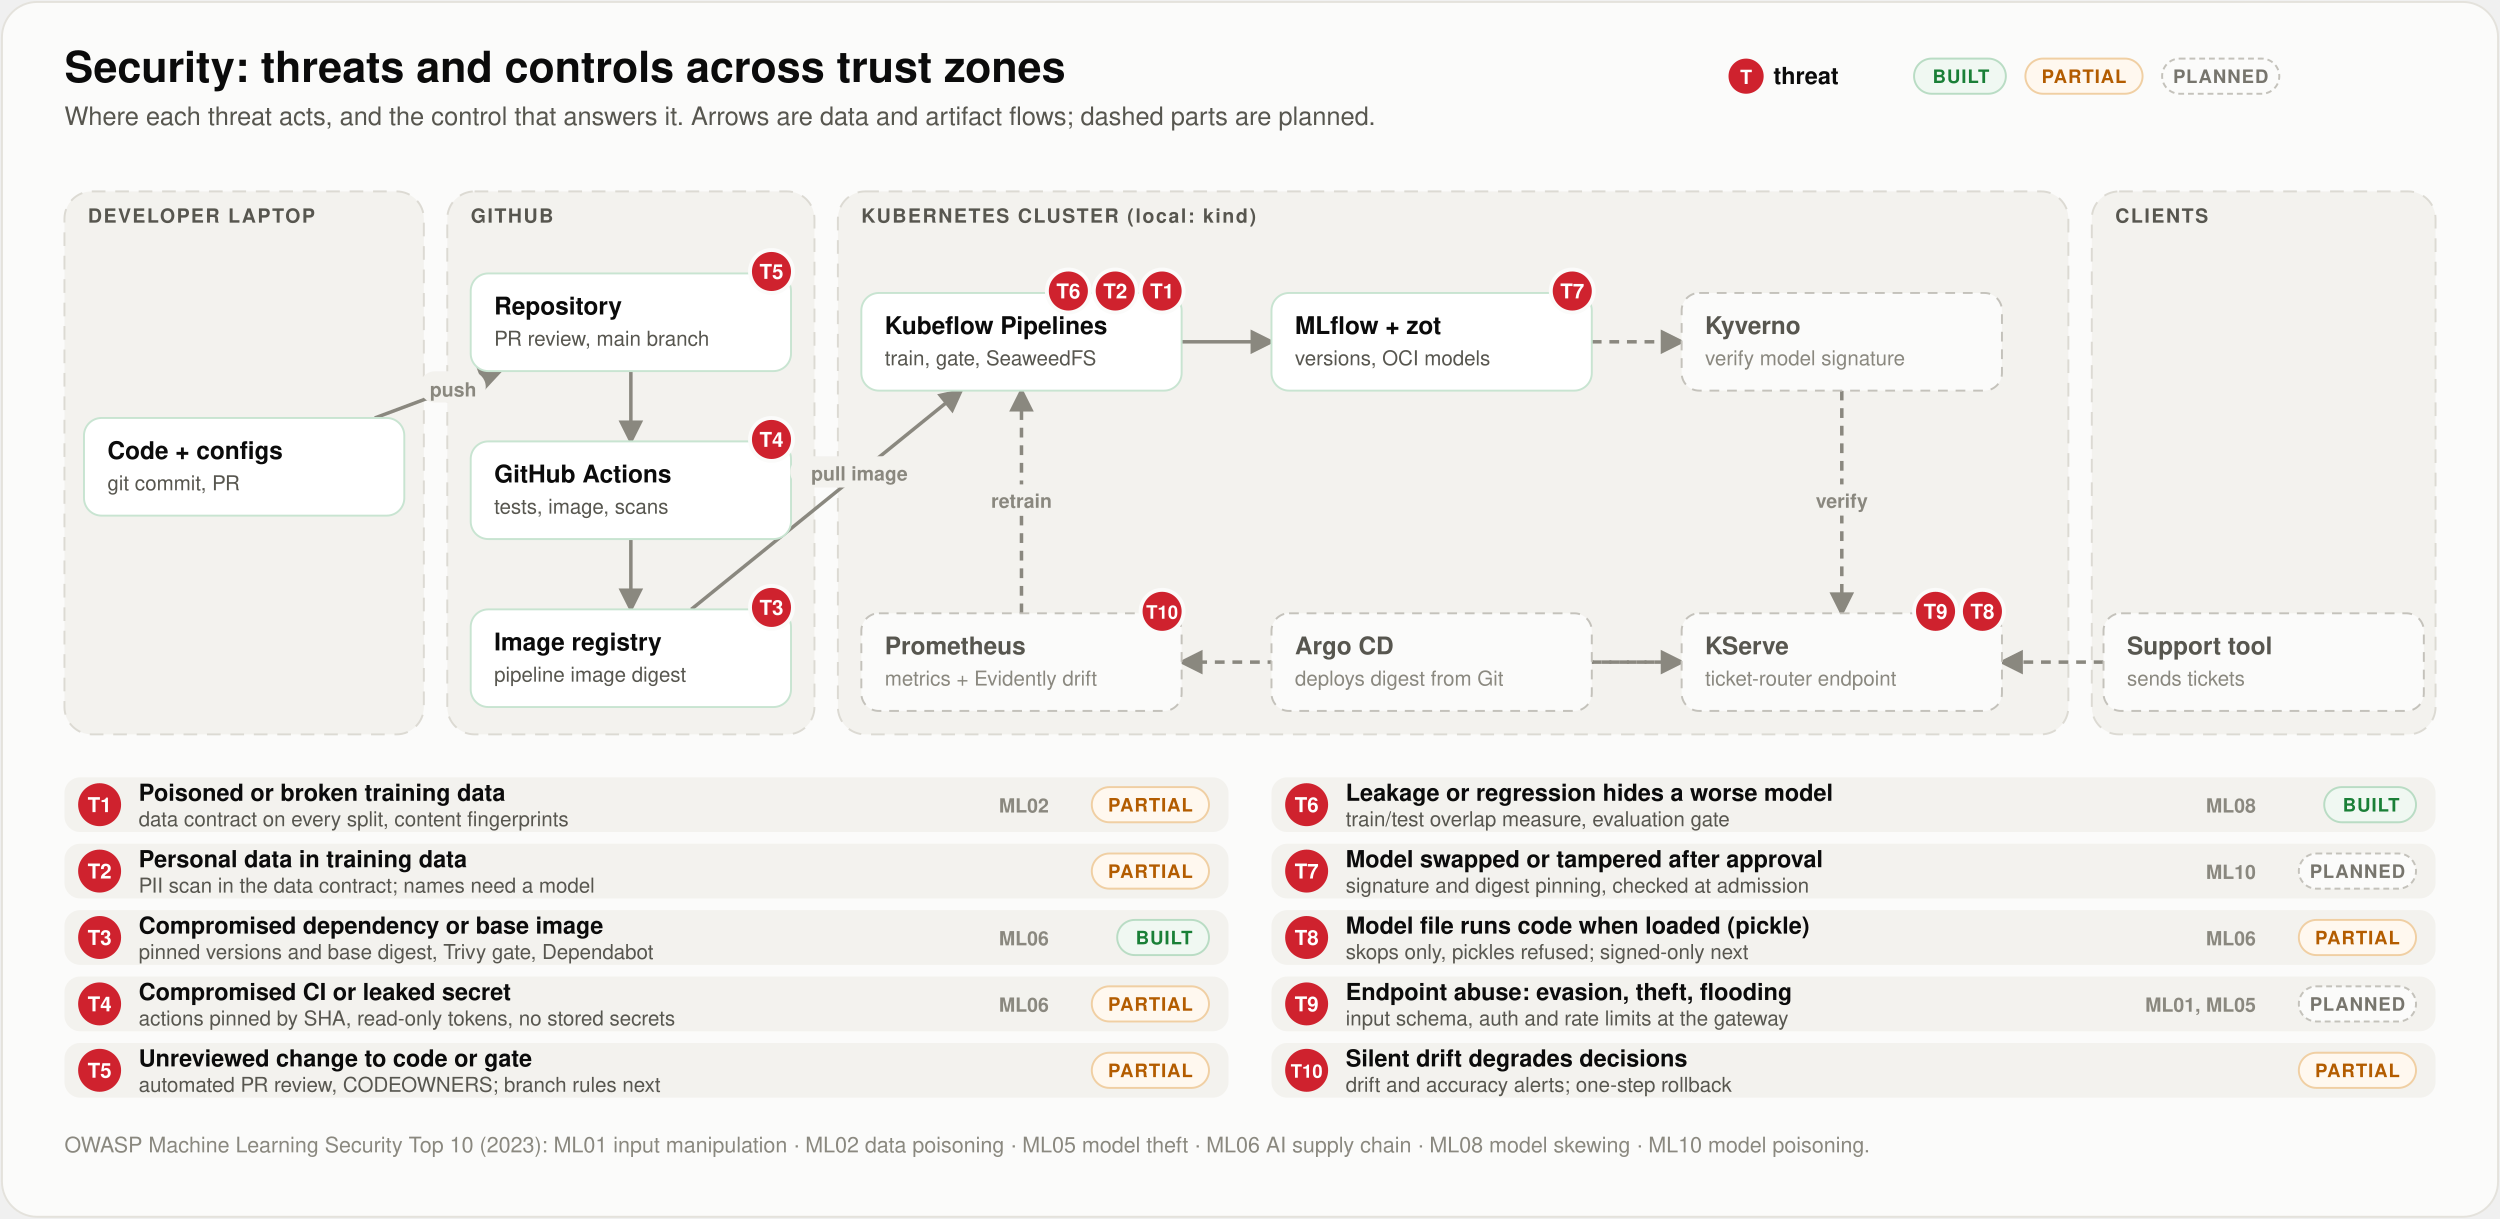
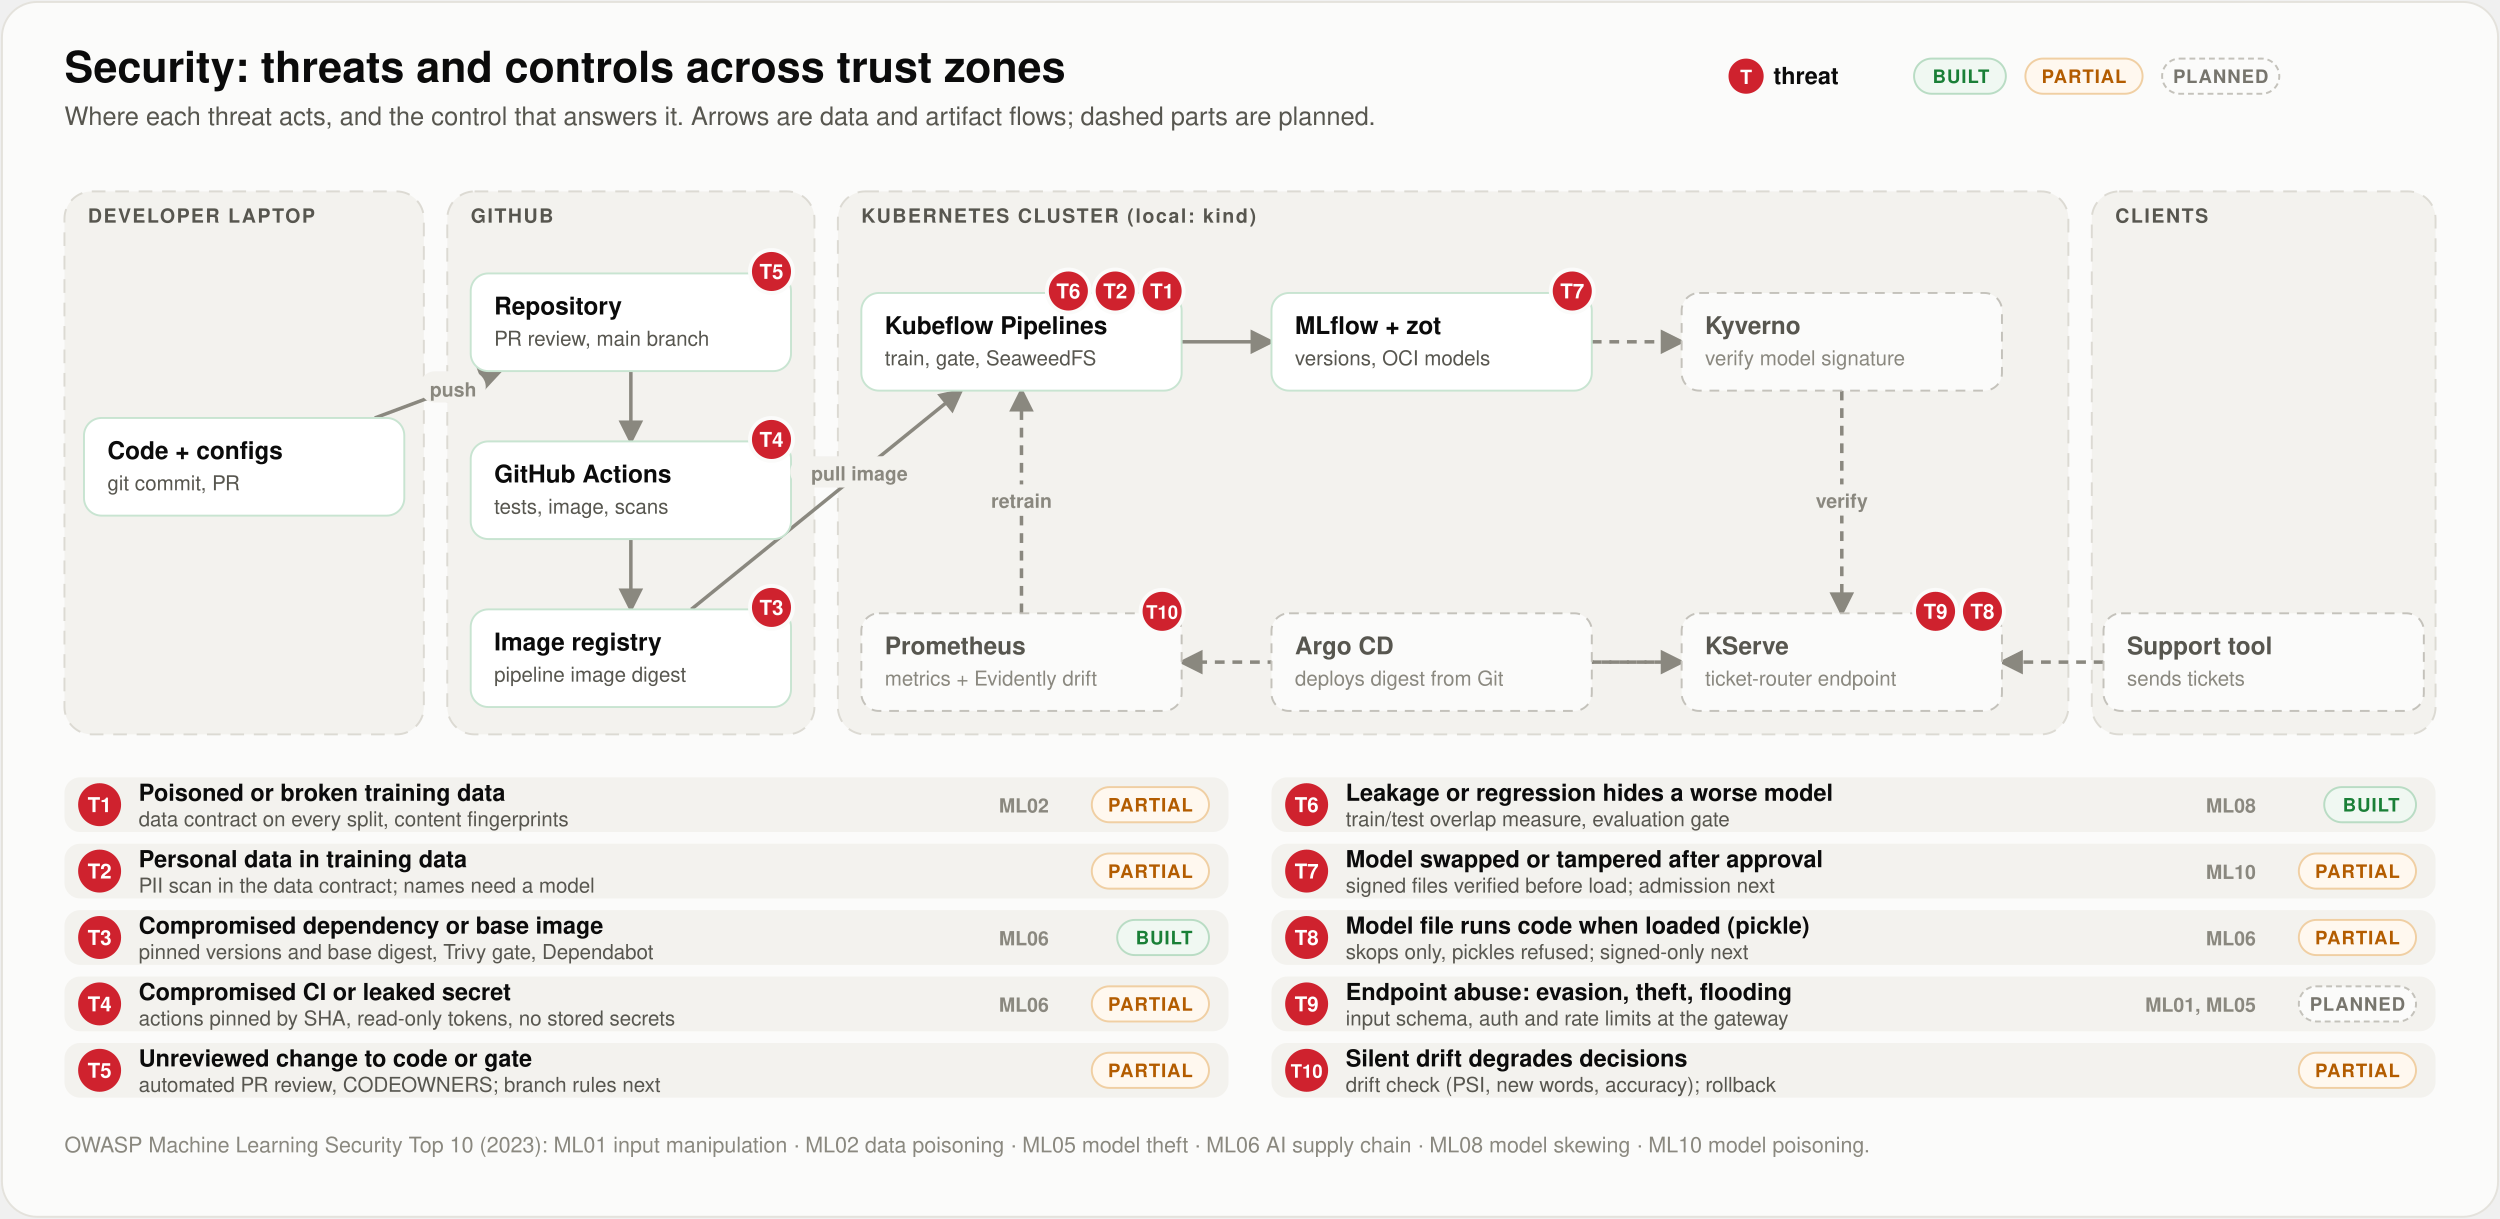
<svg xmlns="http://www.w3.org/2000/svg" width="1280" height="624" viewBox="0 0 1280 624" role="img" aria-labelledby="title desc" font-family="-apple-system, BlinkMacSystemFont, 'Segoe UI', Helvetica, Arial, sans-serif">
  <defs>
    <marker id="arrow" viewBox="0 0 10 10" refX="8.5" refY="5" markerWidth="7" markerHeight="7" orient="auto-start-reverse">
      <path d="M0 0 L10 5 L0 10 z" fill="#8a887f" />
    </marker>
  </defs>
  <rect x="1" y="1" width="1278" height="622" rx="18" fill="#fbfbfa" stroke="#e4e2dc" />
  <text x="33" y="42" font-size="22" font-weight="700" fill="#0b0b0b" text-anchor="start">Security: threats and controls across trust zones</text>
  <text x="33" y="64" font-size="13" font-weight="400" fill="#57564f" text-anchor="start">Where each threat acts, and the control that answers it. Arrows are data and artifact flows; dashed parts are planned.</text>
  <rect x="980" y="30" width="47" height="18" rx="9" fill="#f0f8f2" stroke="#b9dcc4" />
  <text x="1004" y="42.5" font-size="9.5" font-weight="700" fill="#1a7f37" text-anchor="middle" letter-spacing="0.5">BUILT</text>
  <rect x="1037" y="30" width="60" height="18" rx="9" fill="#fff8ef" stroke="#f0cfa3" />
  <text x="1067" y="42.5" font-size="9.5" font-weight="700" fill="#b35c00" text-anchor="middle" letter-spacing="0.5">PARTIAL</text>
  <rect x="1107" y="30" width="60" height="18" rx="9" fill="#fbfbfa" stroke="#c4c2bb" stroke-dasharray="3 2" />
  <text x="1137" y="42.5" font-size="9.5" font-weight="700" fill="#77756d" text-anchor="middle" letter-spacing="0.5">PLANNED</text>
  <circle cx="894" cy="39" r="9" fill="#cf222e" />
  <text x="894" y="43" font-size="10" font-weight="700" fill="#ffffff" text-anchor="middle">T</text>
  <text x="908" y="43" font-size="12" font-weight="600" fill="#0b0b0b" text-anchor="start">threat</text>
  <rect x="33" y="98" width="184" height="278" rx="14" fill="#f3f2ee" stroke="#dcdad3" stroke-dasharray="7 5" />
  <text x="45" y="114" font-size="10" font-weight="700" fill="#57564f" text-anchor="start" letter-spacing="0.8">DEVELOPER LAPTOP</text>
  <rect x="229" y="98" width="188" height="278" rx="14" fill="#f3f2ee" stroke="#dcdad3" stroke-dasharray="7 5" />
  <text x="241" y="114" font-size="10" font-weight="700" fill="#57564f" text-anchor="start" letter-spacing="0.8">GITHUB</text>
  <rect x="429" y="98" width="630" height="278" rx="14" fill="#f3f2ee" stroke="#dcdad3" stroke-dasharray="7 5" />
  <text x="441" y="114" font-size="10" font-weight="700" fill="#57564f" text-anchor="start" letter-spacing="0.8">KUBERNETES CLUSTER  (local: kind)</text>
  <rect x="1071" y="98" width="176" height="278" rx="14" fill="#f3f2ee" stroke="#dcdad3" stroke-dasharray="7 5" />
  <text x="1083" y="114" font-size="10" font-weight="700" fill="#57564f" text-anchor="start" letter-spacing="0.8">CLIENTS</text>
  <line x1="191.9" y1="214.0" x2="256.1" y2="190.0" stroke="#8a887f" stroke-width="1.8" marker-end="url(#arrow)" />
  <line x1="323.0" y1="190.0" x2="323.0" y2="226.0" stroke="#8a887f" stroke-width="1.8" marker-end="url(#arrow)" />
  <line x1="323.0" y1="276.0" x2="323.0" y2="312.0" stroke="#8a887f" stroke-width="1.8" marker-end="url(#arrow)" />
  <line x1="353.9" y1="312.0" x2="492.1" y2="200.0" stroke="#8a887f" stroke-width="1.8" marker-end="url(#arrow)" />
  <line x1="605.0" y1="175.0" x2="651.0" y2="175.0" stroke="#8a887f" stroke-width="1.8" marker-end="url(#arrow)" />
  <line x1="815.0" y1="175.0" x2="861.0" y2="175.0" stroke="#8a887f" stroke-width="1.8" stroke-dasharray="5 4" marker-end="url(#arrow)" />
  <line x1="815.0" y1="339.0" x2="861.0" y2="339.0" stroke="#8a887f" stroke-width="1.8" stroke-dasharray="5 4" marker-end="url(#arrow)" />
  <line x1="943.0" y1="200.0" x2="943.0" y2="314.0" stroke="#8a887f" stroke-width="1.8" stroke-dasharray="5 4" marker-end="url(#arrow)" />
  <line x1="1077.0" y1="339.0" x2="1025.0" y2="339.0" stroke="#8a887f" stroke-width="1.8" stroke-dasharray="5 4" marker-end="url(#arrow)" />
  <line x1="861.0" y1="339.0" x2="605.0" y2="339.0" stroke="#8a887f" stroke-width="1.8" stroke-dasharray="5 4" marker-end="url(#arrow)" />
  <line x1="523.0" y1="314.0" x2="523.0" y2="200.0" stroke="#8a887f" stroke-width="1.8" stroke-dasharray="5 4" marker-end="url(#arrow)" />
  <rect x="43" y="214" width="164" height="50" rx="9" fill="#ffffff" stroke="#c8e4d1" />
  <text x="55" y="235" font-size="12.5" font-weight="600" fill="#0b0b0b" text-anchor="start">Code + configs</text>
  <text x="55" y="251" font-size="10.5" font-weight="400" fill="#57564f" text-anchor="start">git commit, PR</text>
  <rect x="241" y="140" width="164" height="50" rx="9" fill="#ffffff" stroke="#c8e4d1" />
  <text x="253" y="161" font-size="12.5" font-weight="600" fill="#0b0b0b" text-anchor="start">Repository</text>
  <text x="253" y="177" font-size="10.5" font-weight="400" fill="#57564f" text-anchor="start">PR review, main branch</text>
  <rect x="241" y="226" width="164" height="50" rx="9" fill="#ffffff" stroke="#c8e4d1" />
  <text x="253" y="247" font-size="12.5" font-weight="600" fill="#0b0b0b" text-anchor="start">GitHub Actions</text>
  <text x="253" y="263" font-size="10.5" font-weight="400" fill="#57564f" text-anchor="start">tests, image, scans</text>
  <rect x="241" y="312" width="164" height="50" rx="9" fill="#ffffff" stroke="#c8e4d1" />
  <text x="253" y="333" font-size="12.5" font-weight="600" fill="#0b0b0b" text-anchor="start">Image registry</text>
  <text x="253" y="349" font-size="10.5" font-weight="400" fill="#57564f" text-anchor="start">pipeline image digest</text>
  <rect x="441" y="150" width="164" height="50" rx="9" fill="#ffffff" stroke="#c8e4d1" />
  <text x="453" y="171" font-size="12.5" font-weight="600" fill="#0b0b0b" text-anchor="start">Kubeflow Pipelines</text>
  <text x="453" y="187" font-size="10.5" font-weight="400" fill="#57564f" text-anchor="start">train, gate, SeaweedFS</text>
  <rect x="651" y="150" width="164" height="50" rx="9" fill="#ffffff" stroke="#c8e4d1" />
  <text x="663" y="171" font-size="12.5" font-weight="600" fill="#0b0b0b" text-anchor="start">MLflow + zot</text>
  <text x="663" y="187" font-size="10.5" font-weight="400" fill="#57564f" text-anchor="start">versions, OCI models</text>
  <rect x="861" y="150" width="164" height="50" rx="9" fill="#fbfbfa" stroke="#c4c2bb" stroke-dasharray="5 4" />
  <text x="873" y="171" font-size="12.5" font-weight="600" fill="#57564f" text-anchor="start">Kyverno</text>
  <text x="873" y="187" font-size="10.5" font-weight="400" fill="#8a887f" text-anchor="start">verify model signature</text>
  <rect x="441" y="314" width="164" height="50" rx="9" fill="#fbfbfa" stroke="#c4c2bb" stroke-dasharray="5 4" />
  <text x="453" y="335" font-size="12.5" font-weight="600" fill="#57564f" text-anchor="start">Prometheus</text>
  <text x="453" y="351" font-size="10.5" font-weight="400" fill="#8a887f" text-anchor="start">metrics + Evidently drift</text>
  <rect x="651" y="314" width="164" height="50" rx="9" fill="#fbfbfa" stroke="#c4c2bb" stroke-dasharray="5 4" />
  <text x="663" y="335" font-size="12.5" font-weight="600" fill="#57564f" text-anchor="start">Argo CD</text>
  <text x="663" y="351" font-size="10.5" font-weight="400" fill="#8a887f" text-anchor="start">deploys digest from Git</text>
  <rect x="861" y="314" width="164" height="50" rx="9" fill="#fbfbfa" stroke="#c4c2bb" stroke-dasharray="5 4" />
  <text x="873" y="335" font-size="12.5" font-weight="600" fill="#57564f" text-anchor="start">KServe</text>
  <text x="873" y="351" font-size="10.5" font-weight="400" fill="#8a887f" text-anchor="start">ticket-router endpoint</text>
  <rect x="1077" y="314" width="164" height="50" rx="9" fill="#fbfbfa" stroke="#c4c2bb" stroke-dasharray="5 4" />
  <text x="1089" y="335" font-size="12.5" font-weight="600" fill="#57564f" text-anchor="start">Support tool</text>
  <text x="1089" y="351" font-size="10.5" font-weight="400" fill="#8a887f" text-anchor="start">sends tickets</text>
  <rect x="214.7" y="190.1" width="34" height="16" rx="8" fill="#f3f2ee" />
  <text x="232" y="203" font-size="10" font-weight="600" fill="#8a887f" text-anchor="middle">push</text>
  <rect x="404.6" y="233.6" width="70" height="16" rx="8" fill="#f3f2ee" />
  <text x="440" y="246" font-size="10" font-weight="600" fill="#8a887f" text-anchor="middle">pull image</text>
  <rect x="920.0" y="248.0" width="46" height="16" rx="8" fill="#f3f2ee" />
  <text x="943" y="260" font-size="10" font-weight="600" fill="#8a887f" text-anchor="middle">verify</text>
  <rect x="497.0" y="248.0" width="52" height="16" rx="8" fill="#f3f2ee" />
  <text x="523" y="260" font-size="10" font-weight="600" fill="#8a887f" text-anchor="middle">retrain</text>
  <circle cx="595" cy="149" r="11" fill="#cf222e" stroke="#fbfbfa" stroke-width="2" />
  <text x="595" y="152.8" font-size="10.5" font-weight="700" fill="#ffffff" text-anchor="middle">T1</text>
  <circle cx="571" cy="149" r="11" fill="#cf222e" stroke="#fbfbfa" stroke-width="2" />
  <text x="571" y="152.8" font-size="10.5" font-weight="700" fill="#ffffff" text-anchor="middle">T2</text>
  <circle cx="395" cy="311" r="11" fill="#cf222e" stroke="#fbfbfa" stroke-width="2" />
  <text x="395" y="314.8" font-size="10.5" font-weight="700" fill="#ffffff" text-anchor="middle">T3</text>
  <circle cx="395" cy="225" r="11" fill="#cf222e" stroke="#fbfbfa" stroke-width="2" />
  <text x="395" y="228.8" font-size="10.5" font-weight="700" fill="#ffffff" text-anchor="middle">T4</text>
  <circle cx="395" cy="139" r="11" fill="#cf222e" stroke="#fbfbfa" stroke-width="2" />
  <text x="395" y="142.8" font-size="10.5" font-weight="700" fill="#ffffff" text-anchor="middle">T5</text>
  <circle cx="547" cy="149" r="11" fill="#cf222e" stroke="#fbfbfa" stroke-width="2" />
  <text x="547" y="152.8" font-size="10.5" font-weight="700" fill="#ffffff" text-anchor="middle">T6</text>
  <circle cx="805" cy="149" r="11" fill="#cf222e" stroke="#fbfbfa" stroke-width="2" />
  <text x="805" y="152.8" font-size="10.5" font-weight="700" fill="#ffffff" text-anchor="middle">T7</text>
  <circle cx="1015" cy="313" r="11" fill="#cf222e" stroke="#fbfbfa" stroke-width="2" />
  <text x="1015" y="316.8" font-size="10.5" font-weight="700" fill="#ffffff" text-anchor="middle">T8</text>
  <circle cx="991" cy="313" r="11" fill="#cf222e" stroke="#fbfbfa" stroke-width="2" />
  <text x="991" y="316.8" font-size="10.5" font-weight="700" fill="#ffffff" text-anchor="middle">T9</text>
  <circle cx="595" cy="313" r="11" fill="#cf222e" stroke="#fbfbfa" stroke-width="2" />
  <text x="595" y="316.8" font-size="9.5" font-weight="700" fill="#ffffff" text-anchor="middle">T10</text>
  <rect x="33" y="398" width="596" height="28" rx="8" fill="#f3f2ee" />
  <circle cx="51" cy="412" r="11" fill="#cf222e" />
  <text x="51" y="415.8" font-size="10.5" font-weight="700" fill="#ffffff" text-anchor="middle">T1</text>
  <text x="71" y="410" font-size="12" font-weight="650" fill="#0b0b0b" text-anchor="start">Poisoned or broken training data</text>
  <text x="71" y="423" font-size="10.5" font-weight="400" fill="#57564f" text-anchor="start">data contract on every split, content fingerprints</text>
  <text x="537" y="416" font-size="10" font-weight="600" fill="#8a887f" text-anchor="end">ML02</text>
  <rect x="559" y="403" width="60" height="18" rx="9" fill="#fff8ef" stroke="#f0cfa3" />
  <text x="589" y="415.5" font-size="9.5" font-weight="700" fill="#b35c00" text-anchor="middle" letter-spacing="0.5">PARTIAL</text>
  <rect x="33" y="432" width="596" height="28" rx="8" fill="#f3f2ee" />
  <circle cx="51" cy="446" r="11" fill="#cf222e" />
  <text x="51" y="449.8" font-size="10.5" font-weight="700" fill="#ffffff" text-anchor="middle">T2</text>
  <text x="71" y="444" font-size="12" font-weight="650" fill="#0b0b0b" text-anchor="start">Personal data in training data</text>
  <text x="71" y="457" font-size="10.5" font-weight="400" fill="#57564f" text-anchor="start">PII scan in the data contract; names need a model</text>
  <text x="537" y="450" font-size="10" font-weight="600" fill="#8a887f" text-anchor="end" />
  <rect x="559" y="437" width="60" height="18" rx="9" fill="#fff8ef" stroke="#f0cfa3" />
  <text x="589" y="449.5" font-size="9.5" font-weight="700" fill="#b35c00" text-anchor="middle" letter-spacing="0.5">PARTIAL</text>
  <rect x="33" y="466" width="596" height="28" rx="8" fill="#f3f2ee" />
  <circle cx="51" cy="480" r="11" fill="#cf222e" />
  <text x="51" y="483.8" font-size="10.5" font-weight="700" fill="#ffffff" text-anchor="middle">T3</text>
  <text x="71" y="478" font-size="12" font-weight="650" fill="#0b0b0b" text-anchor="start">Compromised dependency or base image</text>
  <text x="71" y="491" font-size="10.5" font-weight="400" fill="#57564f" text-anchor="start">pinned versions and base digest, Trivy gate, Dependabot</text>
  <text x="537" y="484" font-size="10" font-weight="600" fill="#8a887f" text-anchor="end">ML06</text>
  <rect x="572" y="471" width="47" height="18" rx="9" fill="#f0f8f2" stroke="#b9dcc4" />
  <text x="596" y="483.5" font-size="9.5" font-weight="700" fill="#1a7f37" text-anchor="middle" letter-spacing="0.5">BUILT</text>
  <rect x="33" y="500" width="596" height="28" rx="8" fill="#f3f2ee" />
  <circle cx="51" cy="514" r="11" fill="#cf222e" />
  <text x="51" y="517.8" font-size="10.5" font-weight="700" fill="#ffffff" text-anchor="middle">T4</text>
  <text x="71" y="512" font-size="12" font-weight="650" fill="#0b0b0b" text-anchor="start">Compromised CI or leaked secret</text>
  <text x="71" y="525" font-size="10.5" font-weight="400" fill="#57564f" text-anchor="start">actions pinned by SHA, read-only tokens, no stored secrets</text>
  <text x="537" y="518" font-size="10" font-weight="600" fill="#8a887f" text-anchor="end">ML06</text>
  <rect x="559" y="505" width="60" height="18" rx="9" fill="#fff8ef" stroke="#f0cfa3" />
  <text x="589" y="517.5" font-size="9.5" font-weight="700" fill="#b35c00" text-anchor="middle" letter-spacing="0.5">PARTIAL</text>
  <rect x="33" y="534" width="596" height="28" rx="8" fill="#f3f2ee" />
  <circle cx="51" cy="548" r="11" fill="#cf222e" />
  <text x="51" y="551.8" font-size="10.5" font-weight="700" fill="#ffffff" text-anchor="middle">T5</text>
  <text x="71" y="546" font-size="12" font-weight="650" fill="#0b0b0b" text-anchor="start">Unreviewed change to code or gate</text>
  <text x="71" y="559" font-size="10.5" font-weight="400" fill="#57564f" text-anchor="start">automated PR review, CODEOWNERS; branch rules next</text>
  <text x="537" y="552" font-size="10" font-weight="600" fill="#8a887f" text-anchor="end" />
  <rect x="559" y="539" width="60" height="18" rx="9" fill="#fff8ef" stroke="#f0cfa3" />
  <text x="589" y="551.5" font-size="9.5" font-weight="700" fill="#b35c00" text-anchor="middle" letter-spacing="0.5">PARTIAL</text>
  <rect x="651" y="398" width="596" height="28" rx="8" fill="#f3f2ee" />
  <circle cx="669" cy="412" r="11" fill="#cf222e" />
  <text x="669" y="415.8" font-size="10.5" font-weight="700" fill="#ffffff" text-anchor="middle">T6</text>
  <text x="689" y="410" font-size="12" font-weight="650" fill="#0b0b0b" text-anchor="start">Leakage or regression hides a worse model</text>
  <text x="689" y="423" font-size="10.5" font-weight="400" fill="#57564f" text-anchor="start">train/test overlap measure, evaluation gate</text>
  <text x="1155" y="416" font-size="10" font-weight="600" fill="#8a887f" text-anchor="end">ML08</text>
  <rect x="1190" y="403" width="47" height="18" rx="9" fill="#f0f8f2" stroke="#b9dcc4" />
  <text x="1214" y="415.5" font-size="9.5" font-weight="700" fill="#1a7f37" text-anchor="middle" letter-spacing="0.5">BUILT</text>
  <rect x="651" y="432" width="596" height="28" rx="8" fill="#f3f2ee" />
  <circle cx="669" cy="446" r="11" fill="#cf222e" />
  <text x="669" y="449.8" font-size="10.5" font-weight="700" fill="#ffffff" text-anchor="middle">T7</text>
  <text x="689" y="444" font-size="12" font-weight="650" fill="#0b0b0b" text-anchor="start">Model swapped or tampered after approval</text>
-   <text x="689" y="457" font-size="10.5" font-weight="400" fill="#57564f" text-anchor="start">signature and digest pinning, checked at admission</text>
+   <text x="689" y="457" font-size="10.5" font-weight="400" fill="#57564f" text-anchor="start">signed files verified before load; admission next</text>
  <text x="1155" y="450" font-size="10" font-weight="600" fill="#8a887f" text-anchor="end">ML10</text>
-   <rect x="1177" y="437" width="60" height="18" rx="9" fill="#fbfbfa" stroke="#c4c2bb" stroke-dasharray="3 2" />
-   <text x="1207" y="449.5" font-size="9.5" font-weight="700" fill="#77756d" text-anchor="middle" letter-spacing="0.5">PLANNED</text>
+   <rect x="1177" y="437" width="60" height="18" rx="9" fill="#fff8ef" stroke="#f0cfa3" />
+   <text x="1207" y="449.5" font-size="9.5" font-weight="700" fill="#b35c00" text-anchor="middle" letter-spacing="0.5">PARTIAL</text>
  <rect x="651" y="466" width="596" height="28" rx="8" fill="#f3f2ee" />
  <circle cx="669" cy="480" r="11" fill="#cf222e" />
  <text x="669" y="483.8" font-size="10.5" font-weight="700" fill="#ffffff" text-anchor="middle">T8</text>
  <text x="689" y="478" font-size="12" font-weight="650" fill="#0b0b0b" text-anchor="start">Model file runs code when loaded (pickle)</text>
  <text x="689" y="491" font-size="10.5" font-weight="400" fill="#57564f" text-anchor="start">skops only, pickles refused; signed-only next</text>
  <text x="1155" y="484" font-size="10" font-weight="600" fill="#8a887f" text-anchor="end">ML06</text>
  <rect x="1177" y="471" width="60" height="18" rx="9" fill="#fff8ef" stroke="#f0cfa3" />
  <text x="1207" y="483.5" font-size="9.5" font-weight="700" fill="#b35c00" text-anchor="middle" letter-spacing="0.5">PARTIAL</text>
  <rect x="651" y="500" width="596" height="28" rx="8" fill="#f3f2ee" />
  <circle cx="669" cy="514" r="11" fill="#cf222e" />
  <text x="669" y="517.8" font-size="10.5" font-weight="700" fill="#ffffff" text-anchor="middle">T9</text>
  <text x="689" y="512" font-size="12" font-weight="650" fill="#0b0b0b" text-anchor="start">Endpoint abuse: evasion, theft, flooding</text>
  <text x="689" y="525" font-size="10.5" font-weight="400" fill="#57564f" text-anchor="start">input schema, auth and rate limits at the gateway</text>
  <text x="1155" y="518" font-size="10" font-weight="600" fill="#8a887f" text-anchor="end">ML01, ML05</text>
  <rect x="1177" y="505" width="60" height="18" rx="9" fill="#fbfbfa" stroke="#c4c2bb" stroke-dasharray="3 2" />
  <text x="1207" y="517.5" font-size="9.5" font-weight="700" fill="#77756d" text-anchor="middle" letter-spacing="0.5">PLANNED</text>
  <rect x="651" y="534" width="596" height="28" rx="8" fill="#f3f2ee" />
  <circle cx="669" cy="548" r="11" fill="#cf222e" />
  <text x="669" y="551.8" font-size="9.5" font-weight="700" fill="#ffffff" text-anchor="middle">T10</text>
  <text x="689" y="546" font-size="12" font-weight="650" fill="#0b0b0b" text-anchor="start">Silent drift degrades decisions</text>
-   <text x="689" y="559" font-size="10.5" font-weight="400" fill="#57564f" text-anchor="start">drift and accuracy alerts; one-step rollback</text>
+   <text x="689" y="559" font-size="10.5" font-weight="400" fill="#57564f" text-anchor="start">drift check (PSI, new words, accuracy); rollback</text>
  <text x="1155" y="552" font-size="10" font-weight="600" fill="#8a887f" text-anchor="end" />
  <rect x="1177" y="539" width="60" height="18" rx="9" fill="#fff8ef" stroke="#f0cfa3" />
  <text x="1207" y="551.5" font-size="9.5" font-weight="700" fill="#b35c00" text-anchor="middle" letter-spacing="0.5">PARTIAL</text>
  <text x="33" y="590" font-size="11" font-weight="500" fill="#8a887f" text-anchor="start">OWASP Machine Learning Security Top 10 (2023): ML01 input manipulation · ML02 data poisoning · ML05 model theft · ML06 AI supply chain · ML08 model skewing · ML10 model poisoning.</text>
</svg>
